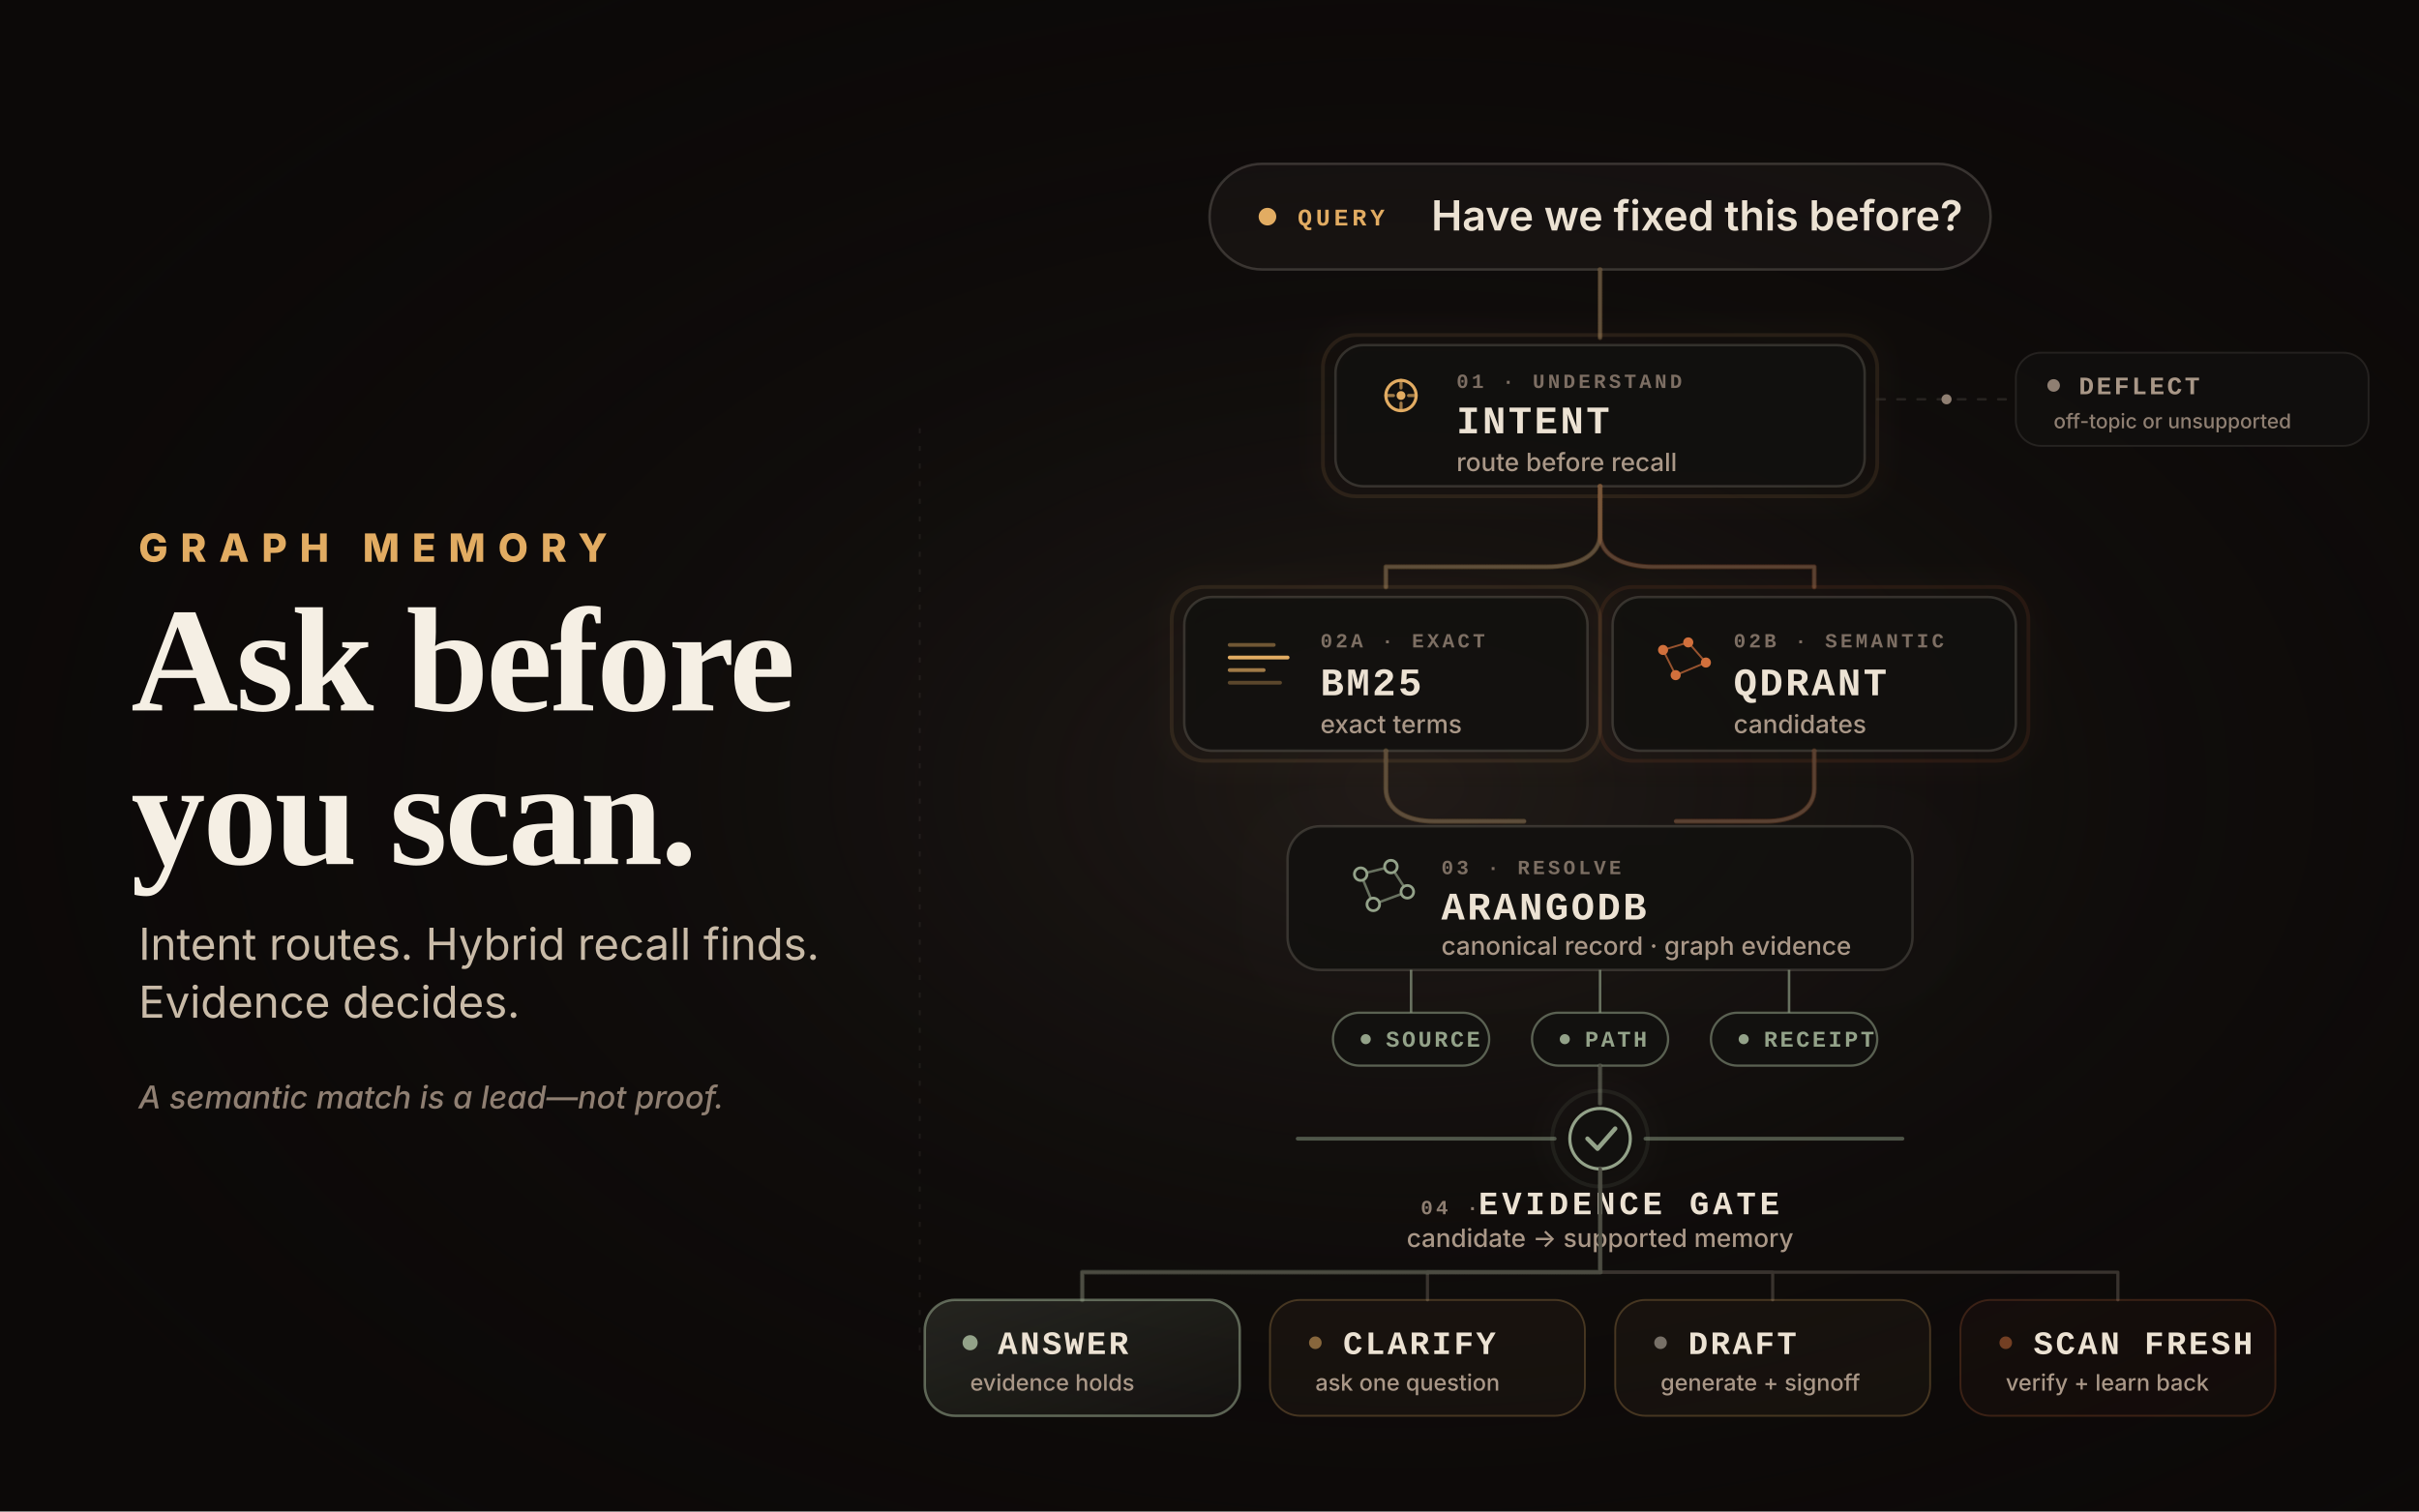
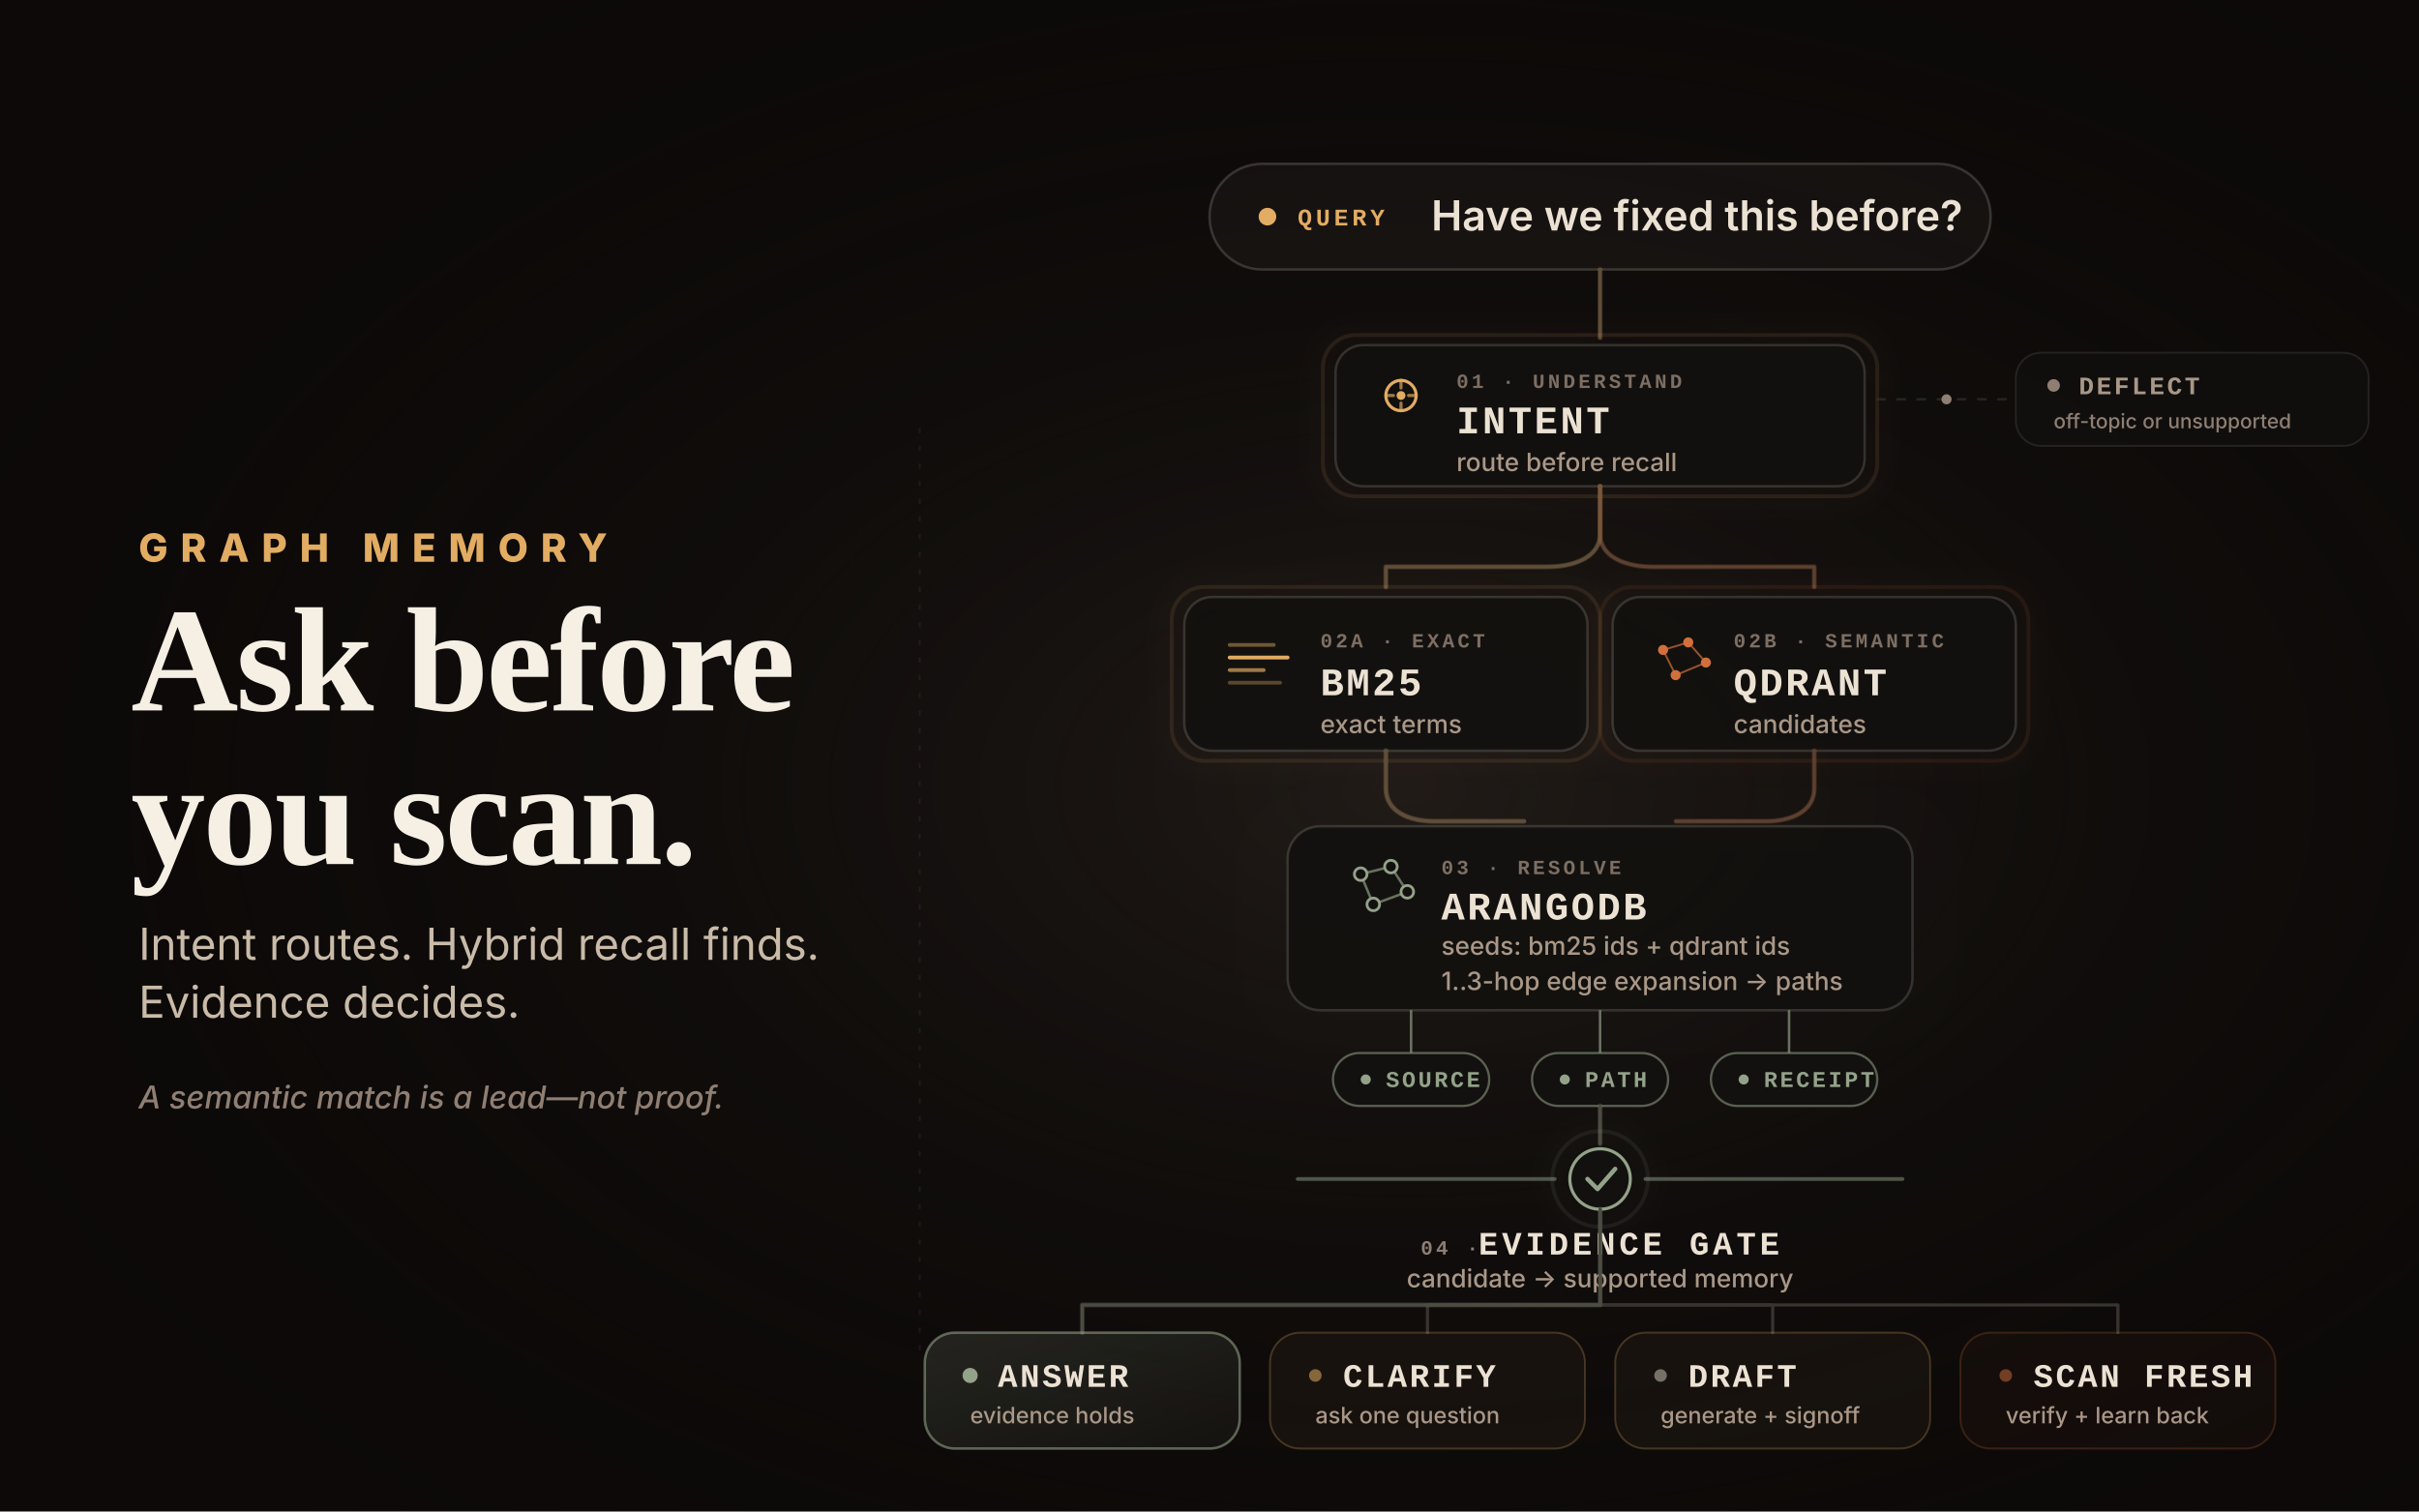
<svg xmlns="http://www.w3.org/2000/svg" viewBox="0 0 1920 1200" width="1920" height="1200" role="img" aria-labelledby="memory-pipeline-title memory-pipeline-desc" tabindex="0">
  <defs>
    <radialGradient id="bg-glow" cx="58%" cy="52%" r="66%">
      <stop offset="0" stop-color="#261f1b" stop-opacity="0.78" />
      <stop offset="0.46" stop-color="#151210" stop-opacity="0.42" />
      <stop offset="1" stop-color="#0c0908" stop-opacity="0" />
    </radialGradient>
    <linearGradient id="answer-fill" x1="0" y1="0" x2="1" y2="1">
      <stop offset="0" stop-color="#93a289" stop-opacity="0.17" />
      <stop offset="1" stop-color="#93a289" stop-opacity="0.05" />
    </linearGradient>
    <filter id="soft-glow" x="-80%" y="-80%" width="260%" height="260%">
      <feGaussianBlur stdDeviation="10" result="blur" />
      <feMerge>
        <feMergeNode in="blur" />
        <feMergeNode in="SourceGraphic" />
      </feMerge>
    </filter>
    <filter id="wide-glow" x="-120%" y="-120%" width="340%" height="340%">
      <feGaussianBlur stdDeviation="22" />
    </filter>
    <style>
      #memory-pipeline .sans {
        font-family: Inter, ui-sans-serif, system-ui, -apple-system, BlinkMacSystemFont, "Segoe UI", sans-serif;
      }
      #memory-pipeline .mono {
        font-family: ui-monospace, SFMono-Regular, Menlo, Monaco, Consolas, "Liberation Mono", monospace;
      }
      #memory-pipeline .eyebrow {
        fill: #e2ac62;
        font-size: 31px;
        font-weight: 760;
        letter-spacing: 10px;
      }
      #memory-pipeline .serif {
        font-family: Fraunces, Georgia, "Times New Roman", serif;
      }
      #memory-pipeline .headline {
        fill: #f5efe4;
        font-size: 118px;
        font-weight: 720;
        letter-spacing: -2px;
      }
      #memory-pipeline .subhead {
        fill: #c9bba8;
        font-size: 35px;
        font-weight: 430;
      }
      #memory-pipeline .footer {
        fill: #8f7f72;
        font-size: 25px;
        font-weight: 480;
        font-style: italic;
      }
      #memory-pipeline .step {
        fill: #8f7f72;
        font-size: 16px;
        font-weight: 620;
        letter-spacing: 2.5px;
        opacity: 0.85;
      }
      #memory-pipeline .stage-name {
        fill: #ece2d3;
        font-size: 31px;
        font-weight: 760;
        letter-spacing: 2px;
      }
      #memory-pipeline .stage-note {
        fill: #a99787;
        font-size: 20px;
        font-weight: 480;
      }
      #memory-pipeline .query-label {
        fill: #e2ac62;
        font-size: 19px;
        font-weight: 760;
        letter-spacing: 3px;
      }
      #memory-pipeline .query-text {
        fill: #ece2d3;
        font-size: 33px;
        font-weight: 570;
      }
      #memory-pipeline .token-label {
        fill: #93a289;
        font-size: 18px;
        font-weight: 730;
        letter-spacing: 2px;
      }
      #memory-pipeline .gate-name {
        fill: #ece2d3;
        font-size: 26px;
        font-weight: 760;
        letter-spacing: 3px;
      }
      #memory-pipeline .gate-note {
        fill: #a99787;
        font-size: 20px;
        font-weight: 480;
      }
      #memory-pipeline .outcome-name {
        fill: #ece2d3;
        font-size: 26px;
        font-weight: 760;
        letter-spacing: 2px;
      }
      #memory-pipeline .outcome-note {
        fill: #a99787;
        font-size: 18px;
        font-weight: 490;
      }
      #memory-pipeline .aside-name {
        fill: #a99787;
        font-size: 20px;
        font-weight: 720;
        letter-spacing: 2px;
      }
      #memory-pipeline .aside-note {
        fill: #8f7f72;
        font-size: 16px;
        font-weight: 470;
      }

      #memory-pipeline .panel {
        fill: rgba(18, 17, 15, 0.86);
        stroke: rgba(236, 226, 211, 0.16);
        stroke-width: 2;
      }
      #memory-pipeline .panel-soft {
        fill: rgba(18, 17, 15, 0.68);
        stroke: rgba(236, 226, 211, 0.10);
        stroke-width: 1.5;
      }
      #memory-pipeline .query-shell {
        fill: rgba(236, 226, 211, 0.035);
        stroke: rgba(236, 226, 211, 0.18);
        stroke-width: 2;
      }
      #memory-pipeline .base-path {
        fill: none;
        stroke: #39332e;
        stroke-width: 2.5;
        stroke-linecap: round;
        stroke-linejoin: round;
      }
      #memory-pipeline .base-path-faint {
        fill: none;
        stroke: #39332e;
        stroke-width: 2;
        stroke-linecap: round;
        stroke-dasharray: 6 10;
        opacity: 0.58;
      }
      #memory-pipeline .flow-path {
        fill: none;
        stroke-width: 4;
        stroke-linecap: round;
        stroke-linejoin: round;
        stroke-dasharray: 1;
        stroke-dashoffset: 0;
        opacity: 0.22;
      }
      #memory-pipeline .flow-amber { stroke: #e2ac62; }
      #memory-pipeline .flow-violet { stroke: #d1703c; }
      #memory-pipeline .flow-mint { stroke: #93a289; }
      #memory-pipeline .stage-halo {
        fill: none;
        stroke-width: 3;
        opacity: 0.12;
      }
      #memory-pipeline .halo-amber { stroke: #e2ac62; }
      #memory-pipeline .halo-violet { stroke: #d1703c; }
      #memory-pipeline .halo-mint { stroke: #93a289; }
      #memory-pipeline .intent-mark {
        fill: none;
        stroke: #e2ac62;
        stroke-width: 2.5;
        stroke-linecap: round;
      }
      #memory-pipeline .bm25-line {
        stroke: #e2ac62;
        stroke-width: 3;
        stroke-linecap: round;
      }
      #memory-pipeline .q-node {
        fill: #d1703c;
      }
      #memory-pipeline .q-edge {
        stroke: rgba(209, 112, 60, 0.7);
        stroke-width: 1.5;
      }
      #memory-pipeline .graph-edge {
        stroke: rgba(147, 162, 137, 0.66);
        stroke-width: 2;
      }
      #memory-pipeline .graph-node {
        fill: #12110f;
        stroke: #93a289;
        stroke-width: 2.2;
      }
      #memory-pipeline .token {
        fill: #12110f;
        stroke: rgba(147, 162, 137, 0.55);
        stroke-width: 1.8;
      }
      #memory-pipeline .gate-line {
        stroke: rgba(147, 162, 137, 0.48);
        stroke-width: 3;
        stroke-linecap: round;
      }
      #memory-pipeline .gate-ring {
        fill: #12110f;
        stroke: #93a289;
        stroke-width: 2.5;
      }
      #memory-pipeline .gate-check {
        fill: none;
        stroke: #93a289;
        stroke-width: 3.5;
        stroke-linecap: round;
        stroke-linejoin: round;
      }
      #memory-pipeline .answer-shell {
        fill: url(#answer-fill);
        stroke: rgba(147, 162, 137, 0.58);
        stroke-width: 2;
      }
      #memory-pipeline .clarify-shell {
        fill: rgba(226, 172, 98, 0.045);
        stroke: rgba(226, 172, 98, 0.25);
        stroke-width: 1.5;
      }
      #memory-pipeline .scan-shell {
        fill: rgba(209, 112, 60, 0.035);
        stroke: rgba(209, 112, 60, 0.22);
        stroke-width: 1.5;
      }
      #memory-pipeline .active-dot { fill: #93a289; }
      #memory-pipeline .deflect-dot { fill: #8f7f72; }

      @media (prefers-reduced-motion: no-preference) {
        @keyframes draw-query {
          0%, 4% { stroke-dashoffset: 1; opacity: 0; }
          14%, 28% { stroke-dashoffset: 0; opacity: 1; }
          36%, 100% { stroke-dashoffset: 0; opacity: 0.18; }
        }
        @keyframes pulse-intent {
          0%, 8%, 100% { opacity: 0; transform: scale(0.96); }
          16%, 28% { opacity: 0.75; transform: scale(1); }
          36% { opacity: 0.12; transform: scale(1.04); }
        }
        @keyframes draw-split {
          0%, 18% { stroke-dashoffset: 1; opacity: 0; }
          32%, 46% { stroke-dashoffset: 0; opacity: 1; }
          54%, 100% { stroke-dashoffset: 0; opacity: 0.18; }
        }
        @keyframes pulse-recall {
          0%, 22%, 100% { opacity: 0; transform: scale(0.97); }
          32%, 47% { opacity: 0.72; transform: scale(1); }
          55% { opacity: 0.10; transform: scale(1.03); }
        }
        @keyframes draw-merge {
          0%, 36% { stroke-dashoffset: 1; opacity: 0; }
          50%, 62% { stroke-dashoffset: 0; opacity: 1; }
          70%, 100% { stroke-dashoffset: 0; opacity: 0.18; }
        }
        @keyframes pulse-record {
          0%, 42%, 100% { opacity: 0; transform: scale(0.98); }
          52%, 68% { opacity: 0.7; transform: scale(1); }
          76% { opacity: 0.10; transform: scale(1.035); }
        }
        @keyframes proof-on {
          0%, 52%, 100% { opacity: 0.35; }
          62%, 76% { opacity: 1; }
          84% { opacity: 0.48; }
        }
        @keyframes draw-gate {
          0%, 58% { stroke-dashoffset: 1; opacity: 0; }
          72%, 84% { stroke-dashoffset: 0; opacity: 1; }
          92%, 100% { stroke-dashoffset: 0; opacity: 0.18; }
        }
        @keyframes pulse-gate {
          0%, 62%, 100% { opacity: 0; transform: scale(0.9); }
          74%, 88% { opacity: 0.8; transform: scale(1); }
          96% { opacity: 0.14; transform: scale(1.06); }
        }
        @keyframes answer-on {
          0%, 72%, 100% { opacity: 0.48; }
          84%, 96% { opacity: 1; }
        }
        @keyframes query-dot {
          0%, 2% { transform: scale(0.7); opacity: 0.3; }
          10%, 22% { transform: scale(1.25); opacity: 1; }
          32%, 100% { transform: scale(1); opacity: 0.55; }
        }
        #memory-pipeline .query-flow { animation: draw-query 9s ease-in-out infinite; }
        #memory-pipeline .intent-halo {
          transform-origin: 1070px 330px;
          animation: pulse-intent 9s ease-in-out infinite;
        }
        #memory-pipeline .split-flow { animation: draw-split 9s ease-in-out infinite; }
        #memory-pipeline .bm25-halo {
          transform-origin: 900px 535px;
          animation: pulse-recall 9s ease-in-out infinite;
        }
        #memory-pipeline .qdrant-halo {
          transform-origin: 1240px 535px;
          animation: pulse-recall 9s ease-in-out infinite;
          animation-delay: 0.18s;
        }
        #memory-pipeline .merge-flow { animation: draw-merge 9s ease-in-out infinite; }
        #memory-pipeline .record-halo {
-           transform-origin: 1070px 713px;
+           transform-origin: 1070px 729px;
          animation: pulse-record 9s ease-in-out infinite;
        }
        #memory-pipeline .proof-1 { animation: proof-on 9s ease-in-out infinite; }
        #memory-pipeline .proof-2 { animation: proof-on 9s ease-in-out infinite; animation-delay: 0.18s; }
        #memory-pipeline .proof-3 { animation: proof-on 9s ease-in-out infinite; animation-delay: 0.36s; }
        #memory-pipeline .gate-flow { animation: draw-gate 9s ease-in-out infinite; }
        #memory-pipeline .gate-halo {
-           transform-origin: 1070px 904px;
+           transform-origin: 1070px 936px;
          animation: pulse-gate 9s ease-in-out infinite;
        }
        #memory-pipeline .answer-state { animation: answer-on 9s ease-in-out infinite; }
        #memory-pipeline .query-dot { transform-origin: 806px 172px; animation: query-dot 9s ease-in-out infinite; }
      }
    </style>
  </defs>
  <g id="memory-pipeline">
    <rect width="1920" height="1200" fill="#0c0908" />
    <rect width="1920" height="1200" fill="url(#bg-glow)" />
    <g aria-label="Card heading">
      <text x="110" y="446" class="sans eyebrow">GRAPH MEMORY</text>
      <text x="104" y="564" class="serif headline">Ask before</text>
      <text x="104" y="686" class="serif headline">you scan.</text>
      <text x="110" y="762" class="sans subhead">Intent routes. Hybrid recall finds.</text>
      <text x="110" y="808" class="sans subhead">Evidence decides.</text>
      <text x="110" y="880" class="sans footer">A semantic match is a lead—not proof.</text>
    </g>
    <line x1="730" y1="340" x2="730" y2="1080" stroke="rgba(236,226,211,0.07)" stroke-dasharray="4 10" stroke-width="1.5" />
    <g transform="translate(200 0)">
      <g aria-label="Example question">
        <rect x="760" y="130" width="620" height="84" rx="42" class="query-shell" />
        <circle cx="806" cy="172" r="7" fill="#e2ac62" class="query-dot" />
        <text x="830" y="179" class="mono query-label">QUERY</text>
        <text x="936" y="183" class="sans query-text">Have we fixed this before?</text>
      </g>
      <g aria-label="Intent stage">
        <path d="M1070 214 V268" class="base-path" />
        <path d="M1070 214 V268" class="flow-path flow-amber query-flow" pathLength="1" />
        <rect x="850" y="266" width="440" height="128" rx="26" class="stage-halo halo-amber intent-halo" filter="url(#soft-glow)" />
        <rect x="860" y="274" width="420" height="112" rx="22" class="panel" />
        <g transform="translate(896 300)" aria-hidden="true">
          <circle cx="16" cy="14" r="12" class="intent-mark" />
          <path d="M16 2 V8 M16 20 V26 M4 14 H10 M22 14 H28" class="intent-mark" opacity="0.68" />
          <circle cx="16" cy="14" r="3.5" fill="#e2ac62" />
        </g>
        <text x="956" y="308" class="mono step">01 · UNDERSTAND</text>
        <text x="956" y="344" class="mono stage-name">INTENT</text>
        <text x="956" y="374" class="sans stage-note">route before recall</text>
        <path d="M1290 317 H1400" class="base-path-faint" />
        <circle cx="1345" cy="317" r="4" class="deflect-dot" />
        <g aria-label="Deflect branch">
          <rect x="1400" y="280" width="280" height="74" rx="20" class="panel-soft" />
          <circle cx="1430" cy="306" r="5" class="deflect-dot" />
          <text x="1450" y="313" class="mono aside-name">DEFLECT</text>
          <text x="1430" y="340" class="sans aside-note">off-topic or unsupported</text>
        </g>
      </g>
      <g aria-label="Hybrid recall stage">
        <path d="M1070 386 V424 C1070 442 1050 450 1028 450 H900 V466" class="base-path" />
        <path d="M1070 386 V424 C1070 442 1090 450 1112 450 H1240 V466" class="base-path" />
        <path d="M1070 386 V424 C1070 442 1050 450 1028 450 H900 V466" class="flow-path flow-amber split-flow" pathLength="1" />
        <path d="M1070 386 V424 C1070 442 1090 450 1112 450 H1240 V466" class="flow-path flow-violet split-flow" pathLength="1" />
        <rect x="730" y="466" width="340" height="138" rx="26" class="stage-halo halo-amber bm25-halo" filter="url(#soft-glow)" />
        <rect x="740" y="474" width="320" height="122" rx="22" class="panel" />
        <g transform="translate(776 508)" aria-hidden="true">
          <line x1="0" y1="4" x2="35" y2="4" class="bm25-line" opacity="0.45" />
          <line x1="0" y1="14" x2="46" y2="14" class="bm25-line" />
          <line x1="0" y1="24" x2="27" y2="24" class="bm25-line" opacity="0.68" />
          <line x1="0" y1="34" x2="40" y2="34" class="bm25-line" opacity="0.35" />
        </g>
        <text x="848" y="514" class="mono step">02A · EXACT</text>
        <text x="848" y="552" class="mono stage-name">BM25</text>
        <text x="848" y="582" class="sans stage-note">exact terms</text>
        <rect x="1070" y="466" width="340" height="138" rx="26" class="stage-halo halo-violet qdrant-halo" filter="url(#soft-glow)" />
        <rect x="1080" y="474" width="320" height="122" rx="22" class="panel" />
        <g transform="translate(1112 506)" aria-hidden="true">
          <line x1="8" y1="10" x2="28" y2="4" class="q-edge" />
          <line x1="28" y1="4" x2="42" y2="20" class="q-edge" />
          <line x1="8" y1="10" x2="18" y2="30" class="q-edge" />
          <line x1="18" y1="30" x2="42" y2="20" class="q-edge" />
          <circle cx="8" cy="10" r="4" class="q-node" />
          <circle cx="28" cy="4" r="4" class="q-node" />
          <circle cx="42" cy="20" r="4" class="q-node" />
          <circle cx="18" cy="30" r="4" class="q-node" />
        </g>
        <text x="1176" y="514" class="mono step">02B · SEMANTIC</text>
        <text x="1176" y="552" class="mono stage-name">QDRANT</text>
        <text x="1176" y="582" class="sans stage-note">candidates</text>
      </g>
      <g aria-label="Canonical record and graph evidence stage">
        <path d="M900 596 V626 C900 644 918 652 938 652 H1010" class="base-path" />
        <path d="M1240 596 V626 C1240 644 1222 652 1202 652 H1130" class="base-path" />
        <path d="M900 596 V626 C900 644 918 652 938 652 H1010" class="flow-path flow-amber merge-flow" pathLength="1" />
        <path d="M1240 596 V626 C1240 644 1222 652 1202 652 H1130" class="flow-path flow-violet merge-flow" pathLength="1" />
-         <rect x="808" y="648" width="524" height="130" rx="32" class="stage-halo halo-mint record-halo" filter="url(#wide-glow)" />
-         <rect x="822" y="656" width="496" height="114" rx="26" class="panel" />
+         <rect x="808" y="648" width="524" height="162" rx="32" class="stage-halo halo-mint record-halo" filter="url(#wide-glow)" />
+         <rect x="822" y="656" width="496" height="146" rx="26" class="panel" />
        <g transform="translate(872 684)" aria-hidden="true">
          <line x1="8" y1="10" x2="32" y2="4" class="graph-edge" />
          <line x1="32" y1="4" x2="45" y2="24" class="graph-edge" />
          <line x1="8" y1="10" x2="18" y2="34" class="graph-edge" />
          <line x1="18" y1="34" x2="45" y2="24" class="graph-edge" />
          <circle cx="8" cy="10" r="5" class="graph-node" />
          <circle cx="32" cy="4" r="5" class="graph-node" />
          <circle cx="45" cy="24" r="5" class="graph-node" />
          <circle cx="18" cy="34" r="5" class="graph-node" />
        </g>
        <text x="944" y="694" class="mono step">03 · RESOLVE</text>
        <text x="944" y="730" class="mono stage-name">ARANGODB</text>
-         <text x="944" y="758" class="sans stage-note">canonical record · graph evidence</text>
+         <text x="944" y="758" class="sans stage-note">seeds: bm25 ids + qdrant ids</text>
+         <text x="944" y="786" class="sans stage-note">1..3-hop edge expansion → paths</text>
        <g class="proof-1" aria-label="Source evidence">
-           <path d="M920 770 V804" class="graph-edge" />
-           <rect x="858" y="804" width="124" height="42" rx="21" class="token" />
-           <circle cx="884" cy="825" r="4" fill="#93a289" />
-           <text x="900" y="831" class="mono token-label">SOURCE</text>
+           <path d="M920 802 V836" class="graph-edge" />
+           <rect x="858" y="836" width="124" height="42" rx="21" class="token" />
+           <circle cx="884" cy="857" r="4" fill="#93a289" />
+           <text x="900" y="863" class="mono token-label">SOURCE</text>
        </g>
        <g class="proof-2" aria-label="Graph path evidence">
-           <path d="M1070 770 V804" class="graph-edge" />
-           <rect x="1016" y="804" width="108" height="42" rx="21" class="token" />
-           <circle cx="1042" cy="825" r="4" fill="#93a289" />
-           <text x="1058" y="831" class="mono token-label">PATH</text>
+           <path d="M1070 802 V836" class="graph-edge" />
+           <rect x="1016" y="836" width="108" height="42" rx="21" class="token" />
+           <circle cx="1042" cy="857" r="4" fill="#93a289" />
+           <text x="1058" y="863" class="mono token-label">PATH</text>
        </g>
        <g class="proof-3" aria-label="Receipt evidence">
-           <path d="M1220 770 V804" class="graph-edge" />
-           <rect x="1158" y="804" width="132" height="42" rx="21" class="token" />
-           <circle cx="1184" cy="825" r="4" fill="#93a289" />
-           <text x="1200" y="831" class="mono token-label">RECEIPT</text>
+           <path d="M1220 802 V836" class="graph-edge" />
+           <rect x="1158" y="836" width="132" height="42" rx="21" class="token" />
+           <circle cx="1184" cy="857" r="4" fill="#93a289" />
+           <text x="1200" y="863" class="mono token-label">RECEIPT</text>
        </g>
      </g>
      <g aria-label="Evidence gate">
-         <path d="M1070 846 V876" class="base-path" />
-         <path d="M1070 846 V876" class="flow-path flow-mint gate-flow" pathLength="1" />
-         <circle cx="1070" cy="904" r="38" class="stage-halo halo-mint gate-halo" filter="url(#soft-glow)" />
-         <line x1="830" y1="904" x2="1034" y2="904" class="gate-line" />
-         <line x1="1106" y1="904" x2="1310" y2="904" class="gate-line" />
-         <circle cx="1070" cy="904" r="24" class="gate-ring" />
-         <path d="M1060 904 L1068 912 L1082 896" class="gate-check" />
-         <text x="1070" y="964" text-anchor="middle" class="mono gate-name">
+         <path d="M1070 878 V908" class="base-path" />
+         <path d="M1070 878 V908" class="flow-path flow-mint gate-flow" pathLength="1" />
+         <circle cx="1070" cy="936" r="38" class="stage-halo halo-mint gate-halo" filter="url(#soft-glow)" />
+         <line x1="830" y1="936" x2="1034" y2="936" class="gate-line" />
+         <line x1="1106" y1="936" x2="1310" y2="936" class="gate-line" />
+         <circle cx="1070" cy="936" r="24" class="gate-ring" />
+         <path d="M1060 936 L1068 944 L1082 928" class="gate-check" />
+         <text x="1070" y="996" text-anchor="middle" class="mono gate-name">
          <tspan class="step" fill="#8f7f72">04 · </tspan>EVIDENCE GATE</text>
-         <text x="1070" y="990" text-anchor="middle" class="sans gate-note">candidate → supported memory</text>
+         <text x="1070" y="1022" text-anchor="middle" class="sans gate-note">candidate → supported memory</text>
      </g>
      <g aria-label="Bounded outcomes">
-         <path d="M1070 928 V1010 H659 V1032" class="base-path" />
-         <path d="M1070 928 V1010 H933 V1032" class="base-path" />
-         <path d="M1070 928 V1010 H1207 V1032" class="base-path" />
-         <path d="M1070 928 V1010 H1481 V1032" class="base-path" />
-         <path d="M1070 928 V1010 H659 V1032" class="flow-path flow-mint gate-flow" pathLength="1" />
+         <path d="M1070 960 V1036 H659 V1058" class="base-path" />
+         <path d="M1070 960 V1036 H933 V1058" class="base-path" />
+         <path d="M1070 960 V1036 H1207 V1058" class="base-path" />
+         <path d="M1070 960 V1036 H1481 V1058" class="base-path" />
+         <path d="M1070 960 V1036 H659 V1058" class="flow-path flow-mint gate-flow" pathLength="1" />
        <g class="answer-state" aria-label="Answer outcome">
-           <rect x="534" y="1032" width="250" height="92" rx="24" class="answer-shell" />
-           <circle cx="570" cy="1066" r="6" class="active-dot" />
-           <text x="592" y="1075" class="mono outcome-name">ANSWER</text>
-           <text x="570" y="1104" class="sans outcome-note">evidence holds</text>
+           <rect x="534" y="1058" width="250" height="92" rx="24" class="answer-shell" />
+           <circle cx="570" cy="1092" r="6" class="active-dot" />
+           <text x="592" y="1101" class="mono outcome-name">ANSWER</text>
+           <text x="570" y="1130" class="sans outcome-note">evidence holds</text>
        </g>
        <g aria-label="Clarify outcome">
-           <rect x="808" y="1032" width="250" height="92" rx="24" class="clarify-shell" />
-           <circle cx="844" cy="1066" r="5" fill="#e2ac62" opacity="0.55" />
-           <text x="866" y="1075" class="mono outcome-name">CLARIFY</text>
-           <text x="844" y="1104" class="sans outcome-note">ask one question</text>
+           <rect x="808" y="1058" width="250" height="92" rx="24" class="clarify-shell" />
+           <circle cx="844" cy="1092" r="5" fill="#e2ac62" opacity="0.55" />
+           <text x="866" y="1101" class="mono outcome-name">CLARIFY</text>
+           <text x="844" y="1130" class="sans outcome-note">ask one question</text>
        </g>
        <g aria-label="Draft outcome">
-           <rect x="1082" y="1032" width="250" height="92" rx="24" class="clarify-shell" />
-           <circle cx="1118" cy="1066" r="5" fill="#ece2d3" opacity="0.45" />
-           <text x="1140" y="1075" class="mono outcome-name">DRAFT</text>
-           <text x="1118" y="1104" class="sans outcome-note">generate + signoff</text>
+           <rect x="1082" y="1058" width="250" height="92" rx="24" class="clarify-shell" />
+           <circle cx="1118" cy="1092" r="5" fill="#ece2d3" opacity="0.45" />
+           <text x="1140" y="1101" class="mono outcome-name">DRAFT</text>
+           <text x="1118" y="1130" class="sans outcome-note">generate + signoff</text>
        </g>
        <g aria-label="Scan fresh outcome">
-           <rect x="1356" y="1032" width="250" height="92" rx="24" class="scan-shell" />
-           <circle cx="1392" cy="1066" r="5" fill="#d1703c" opacity="0.5" />
-           <text x="1414" y="1075" class="mono outcome-name">SCAN FRESH</text>
-           <text x="1392" y="1104" class="sans outcome-note">verify + learn back</text>
+           <rect x="1356" y="1058" width="250" height="92" rx="24" class="scan-shell" />
+           <circle cx="1392" cy="1092" r="5" fill="#d1703c" opacity="0.5" />
+           <text x="1414" y="1101" class="mono outcome-name">SCAN FRESH</text>
+           <text x="1392" y="1130" class="sans outcome-note">verify + learn back</text>
        </g>
      </g>
    </g>
  </g>
</svg>
